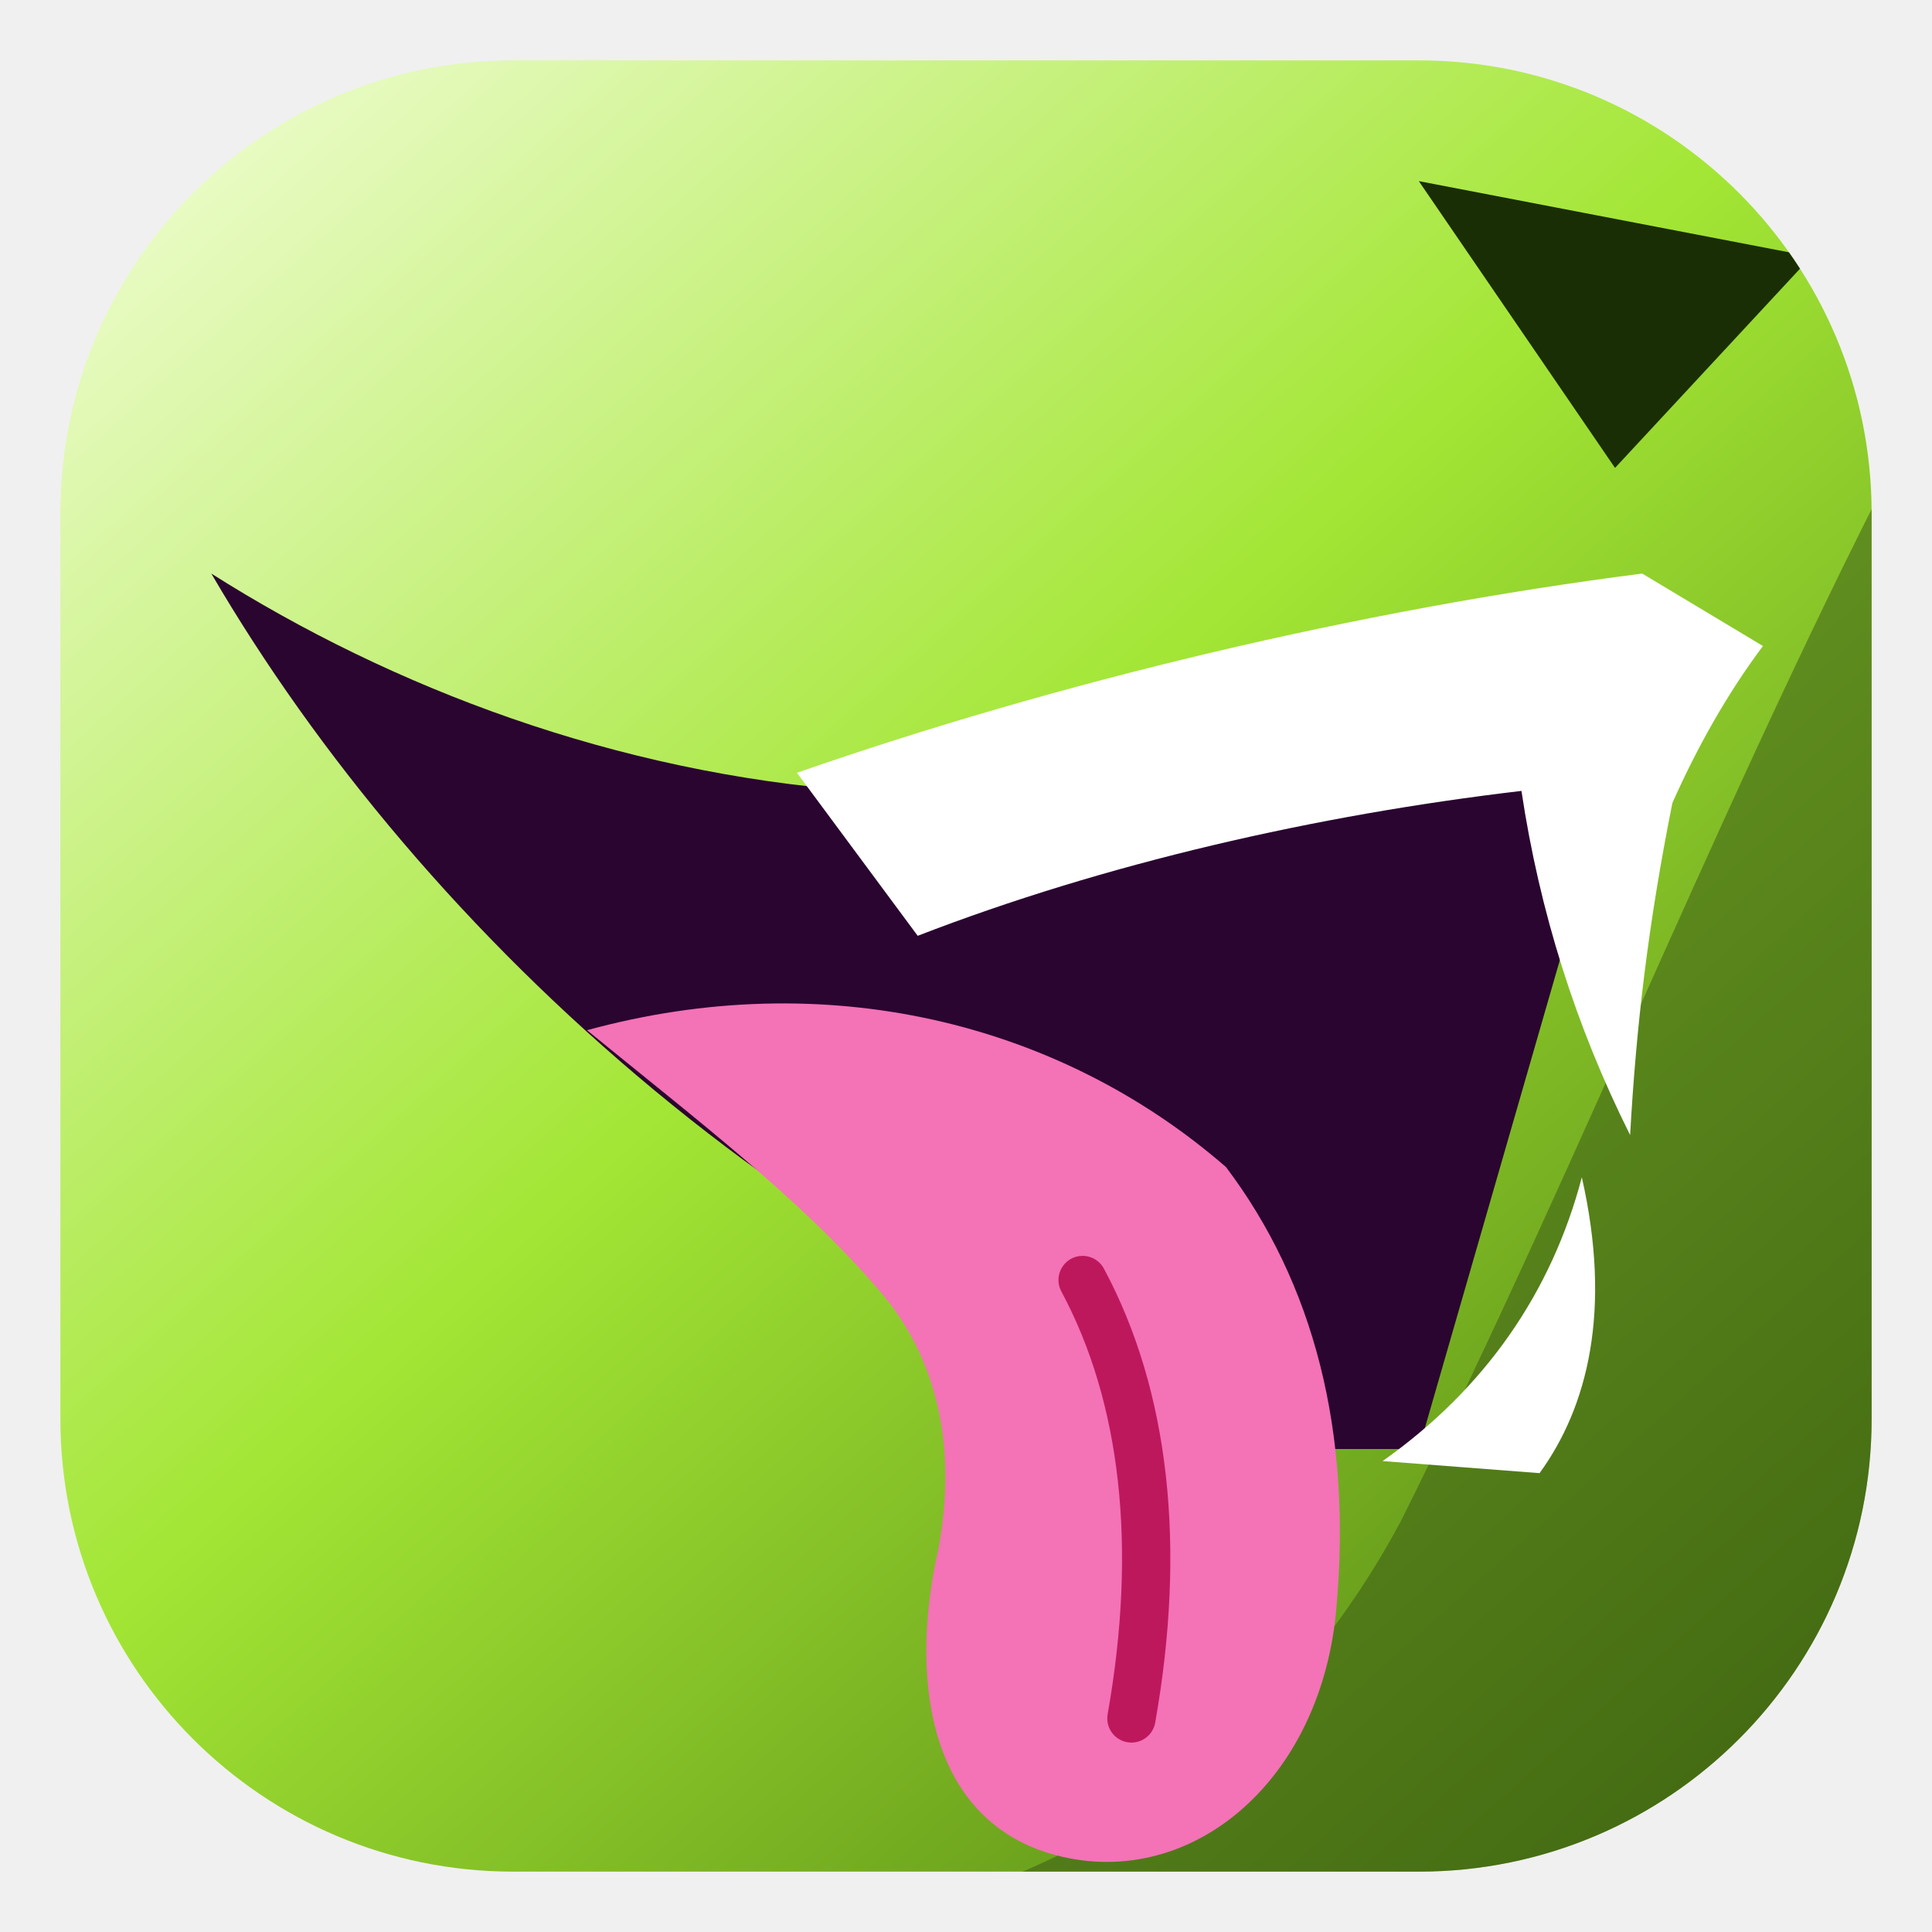
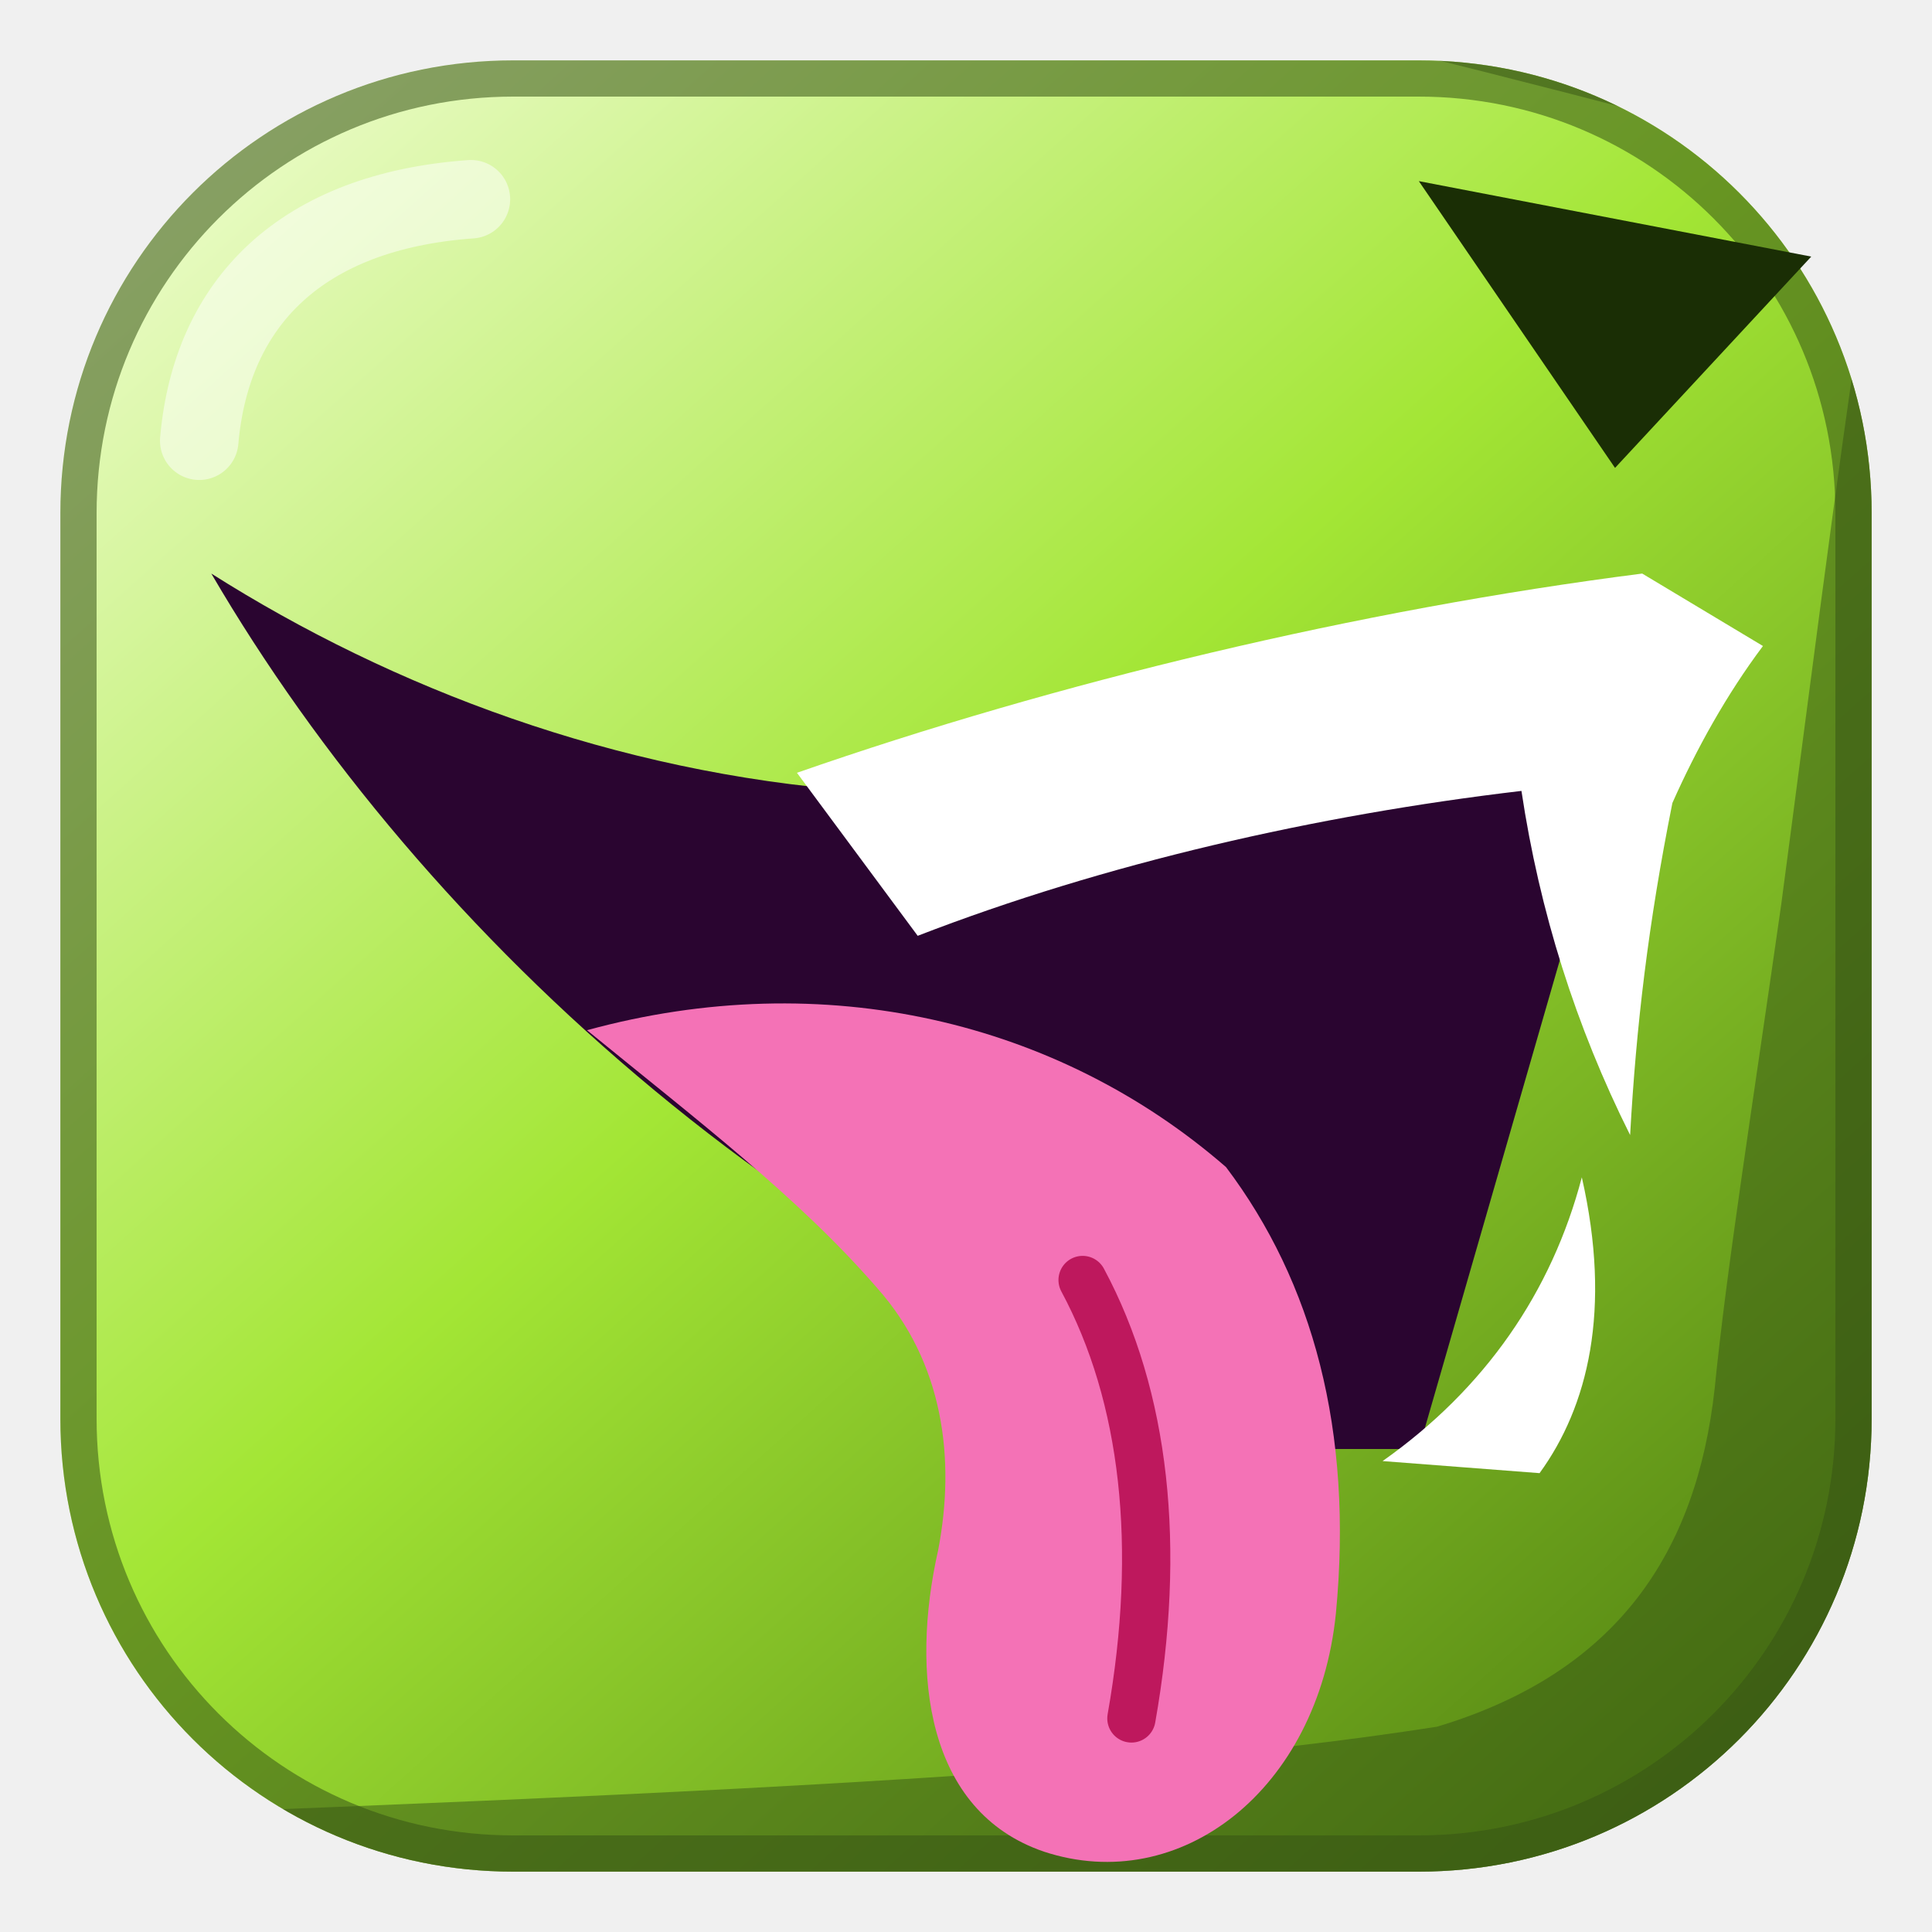
<svg xmlns="http://www.w3.org/2000/svg" viewBox="0 0 64 64">
  <defs>
    <linearGradient id="t" x1="6" y1="4" x2="58" y2="62" gradientUnits="userSpaceOnUse">
      <stop offset="0" stop-color="#ecfccb" />
      <stop offset=".45" stop-color="#a3e635" />
      <stop offset="1" stop-color="#4d7c0f" />
    </linearGradient>
    <clipPath id="c">
-       <rect x="2" y="2" width="60" height="60" rx="15" />
+       <path d="M17 2 H47 C55.3 2 62 8.7 62 17 V47 C62 55.3 55.3 62 47 62 H17 C8.7 62 2 55.3 2 47 V17 C2 8.7 8.7 2 17 2Z" />
    </clipPath>
  </defs>
-   <rect x="2" y="2" width="60" height="60" rx="15" fill="url(#t)" />
+   <path d="M17 2 H47 C55.3 2 62 8.7 62 17 V47 C62 55.3 55.3 62 47 62 H17 C8.7 62 2 55.3 2 47 V17 C2 8.7 8.7 2 17 2Z" fill="url(#t)" />
  <g clip-path="url(#c)">
-     <path d="M47 6 L60 8.5 L53.5 15.5 Z" fill="#1a2e05" />
-     <path d="M7 19 C14 31 27 43 43.5 48 L47 48 L54.5 22 C45 21.6 36.5 23.5 28.4 26.2 C20.4 25.6 13 22.8 7 19Z" fill="#2a0530" />
-     <path d="M64 13 C57.6 25 52.6 38 46.4 50.4 C42 58.6 35 62.6 27 64 H64Z" fill="#365314" opacity=".5" />
-     <path d="M26.4 25.6 C35 22.6 45 20.2 54.4 19 L58.4 21.4 C57.2 23 56.2 24.8 55.4 26.6 C54.6 30.6 54.2 34 54 37.6 C52.2 34 51 30.2 50.4 26.2 C43.6 27 36.6 28.6 30.4 31 Z" fill="#fff" />
-     <g transform="translate(3 1.6) rotate(-4 30 40)">
-       <path d="M17 31.6 C25 30 32.6 32.4 37.8 37.6 C40.4 41.6 41.4 46.6 40.4 52.6 C39.4 58.4 34.6 61.6 30.2 59.8 C26.4 58.2 26.2 53.6 27.4 49.6 C28.2 46.6 28 43.4 26 40.8 C23.6 37.6 20.4 34.8 17 31.6Z" fill="#f472b6" />
-       <path d="M32.8 41 C34.6 45 34.8 50 33.4 55.6" fill="none" stroke="#be185d" stroke-width="1.6" stroke-linecap="round" />
-     </g>
-     <path d="M45.8 48.4 C49.2 46 51.4 42.8 52.4 39 C53.4 43.4 52.6 46.6 51 48.8 Z" fill="#fff" />
+     <path d="M-30 -30 H90 V90 H-30 Z M-20 -10.5 L1 -7.4 C26 -3.6 44 1 57 4.4 C59.6 5.2 61 6.6 61.8 9.4 C60.8 16 59.8 24 59 30 C58 37 57.2 42 56.8 46 C56.2 51.4 53.6 55.4 47.6 57.2 C36 59 20 59.6 -20 61 Z" fill-rule="evenodd" fill="#365314" opacity="0.50" />
+     <path d="M6.6 14.6 C7 10 10 7 15.6 6.6" fill="none" stroke="#fff" stroke-width="2.6" stroke-linecap="round" opacity=".5" />
+     <path d="M17 2 H47 C55.3 2 62 8.7 62 17 V47 C62 55.3 55.3 62 47 62 H17 C8.7 62 2 55.3 2 47 V17 C2 8.7 8.7 2 17 2Z" fill="none" stroke="#365314" stroke-width="2.4" opacity=".55" />
  </g>
+   <path d="M47 6 L60 8.5 L53.5 15.5 Z" fill="#1a2e05" />
+   <path d="M7 19 C14 31 27 43 43.5 48 L47 48 L54.5 22 C45 21.6 36.5 23.5 28.4 26.2 C20.4 25.6 13 22.8 7 19Z" fill="#2a0530" />
+   <path d="M26.4 25.6 C35 22.6 45 20.2 54.4 19 L58.4 21.4 C57.2 23 56.2 24.8 55.4 26.6 C54.6 30.6 54.2 34 54 37.6 C52.2 34 51 30.2 50.4 26.2 C43.6 27 36.6 28.6 30.4 31 Z" fill="#fff" />
+   <g transform="translate(3 1.6) rotate(-4 30 40)">
+     <path d="M17 31.6 C25 30 32.6 32.4 37.8 37.6 C40.4 41.6 41.4 46.6 40.4 52.6 C39.4 58.4 34.6 61.6 30.2 59.8 C26.4 58.2 26.2 53.6 27.4 49.6 C28.2 46.6 28 43.4 26 40.8 C23.6 37.6 20.4 34.8 17 31.6Z" fill="#f472b6" />
+     <path d="M32.8 41 C34.6 45 34.8 50 33.4 55.6" fill="none" stroke="#be185d" stroke-width="1.6" stroke-linecap="round" />
+   </g>
+   <path d="M45.8 48.4 C49.2 46 51.4 42.8 52.4 39 C53.4 43.4 52.6 46.6 51 48.8 Z" fill="#fff" />
</svg>
